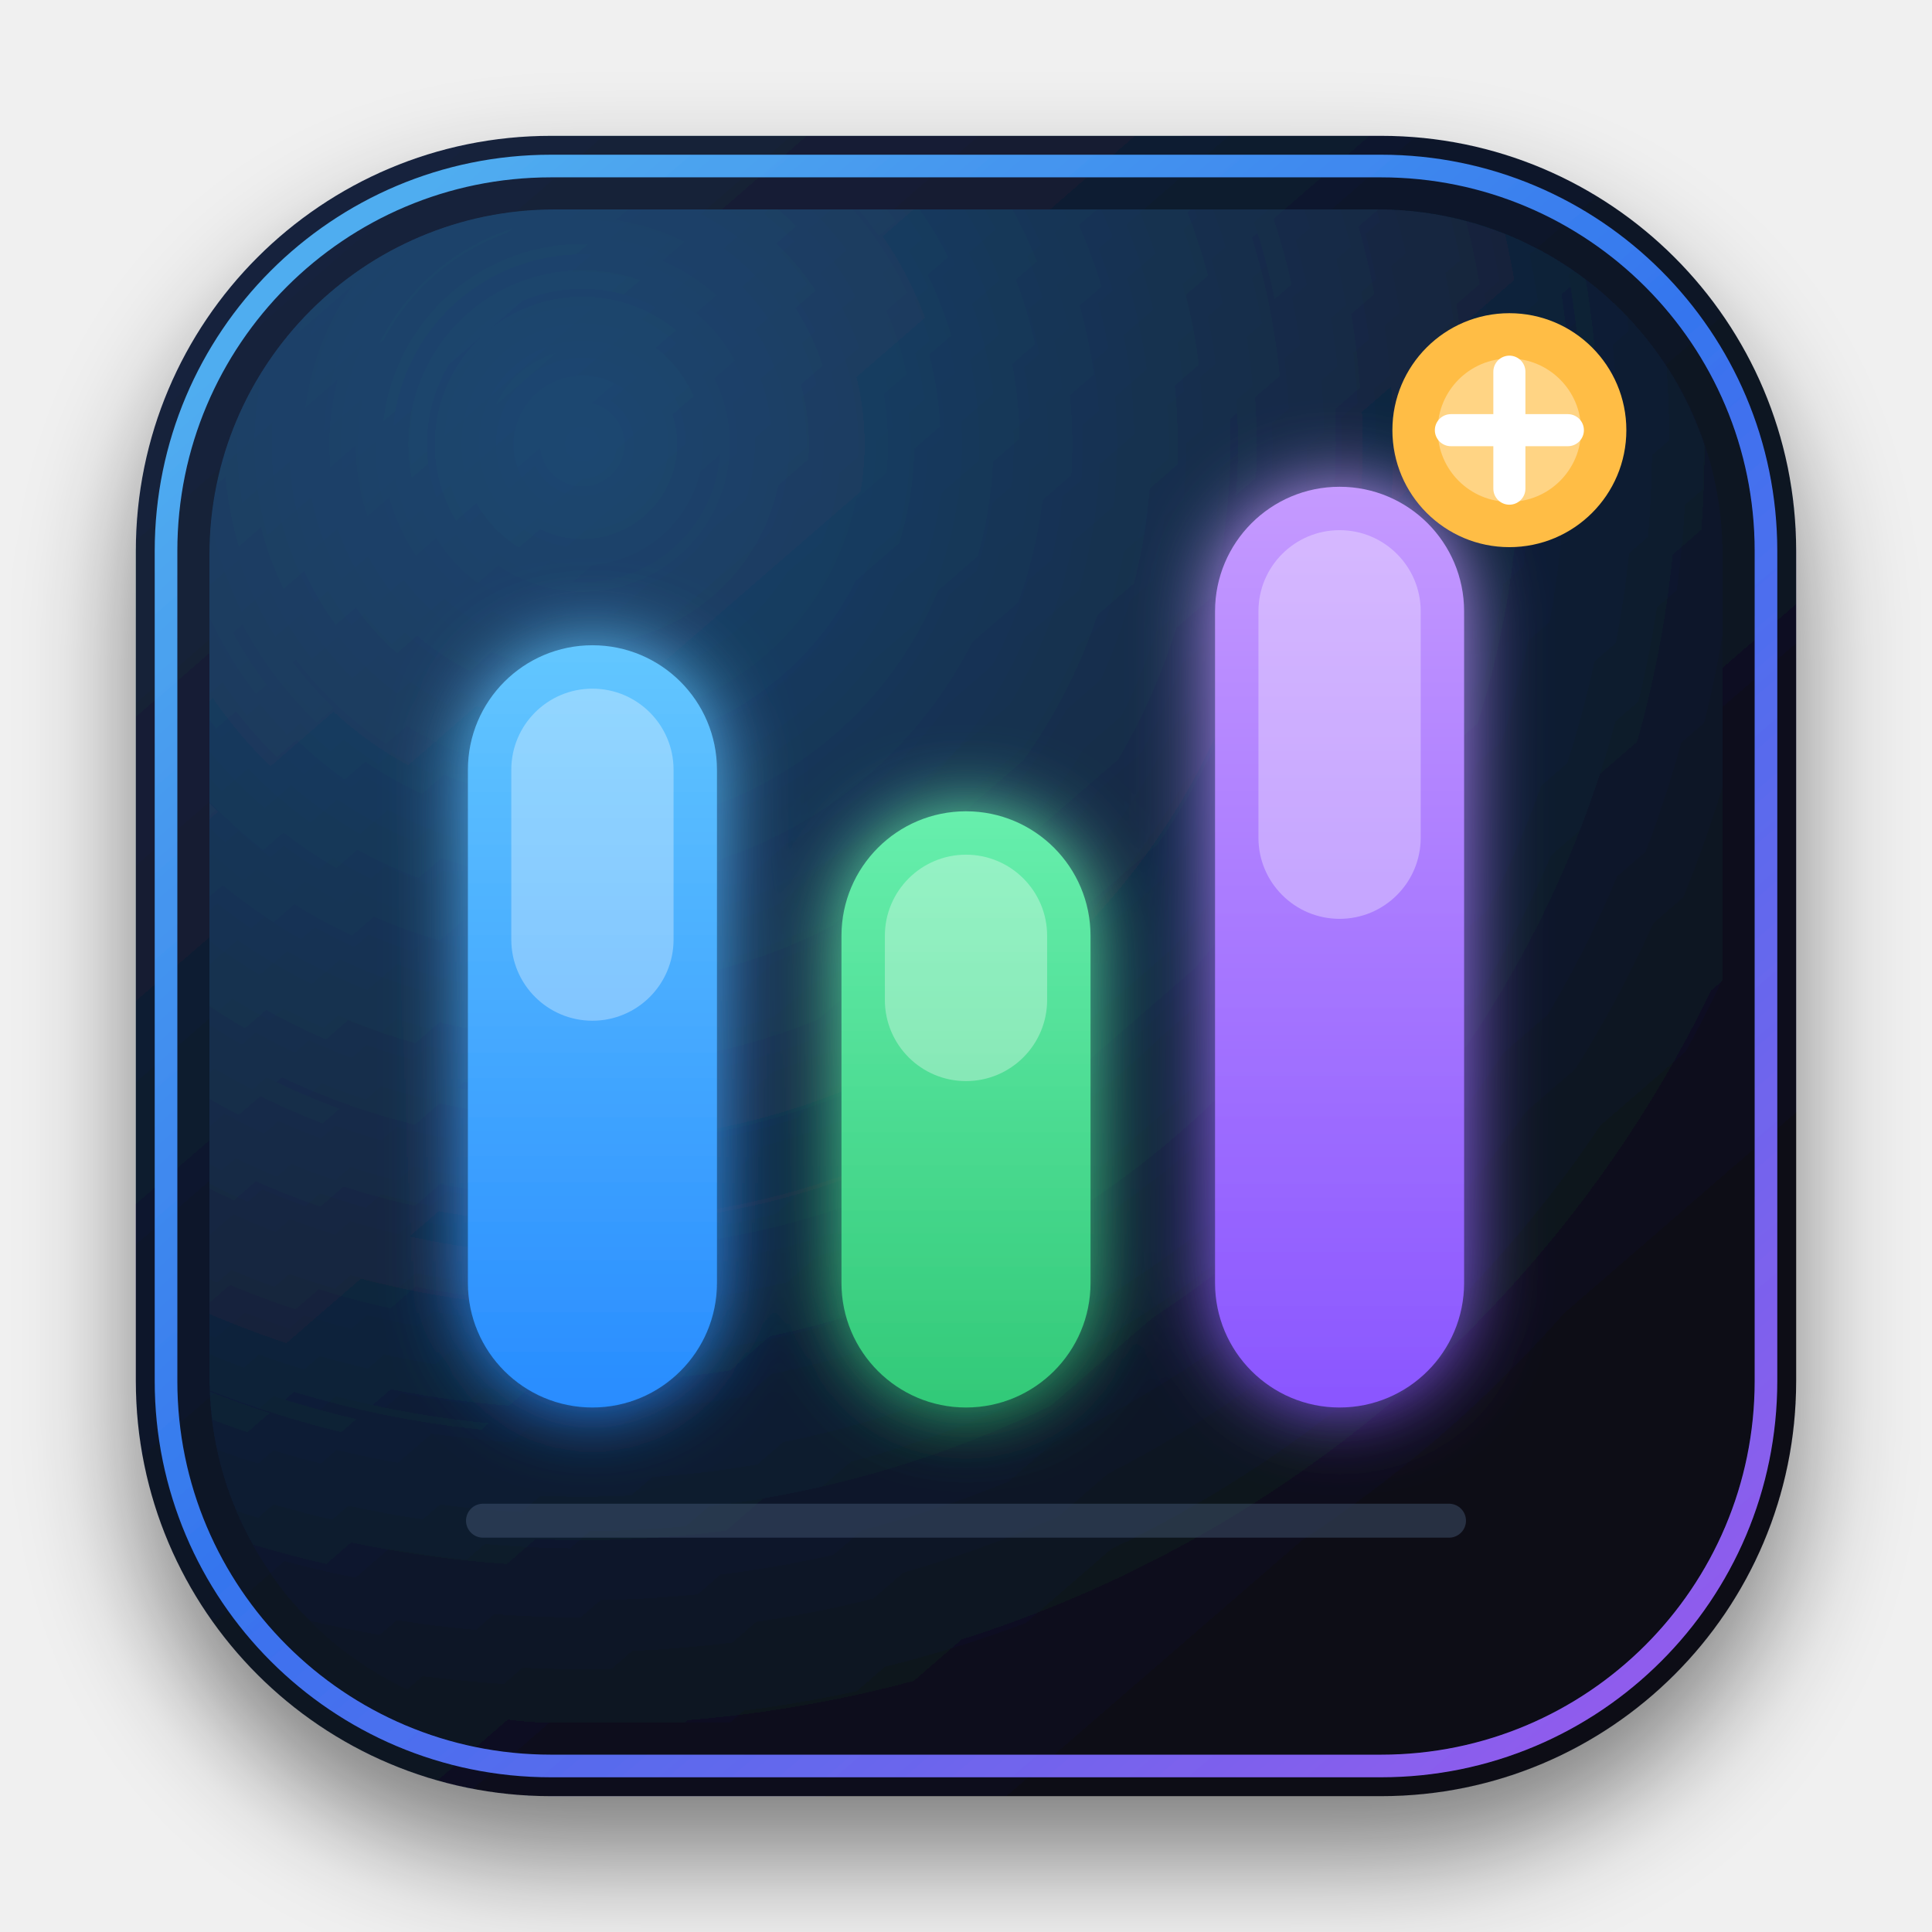
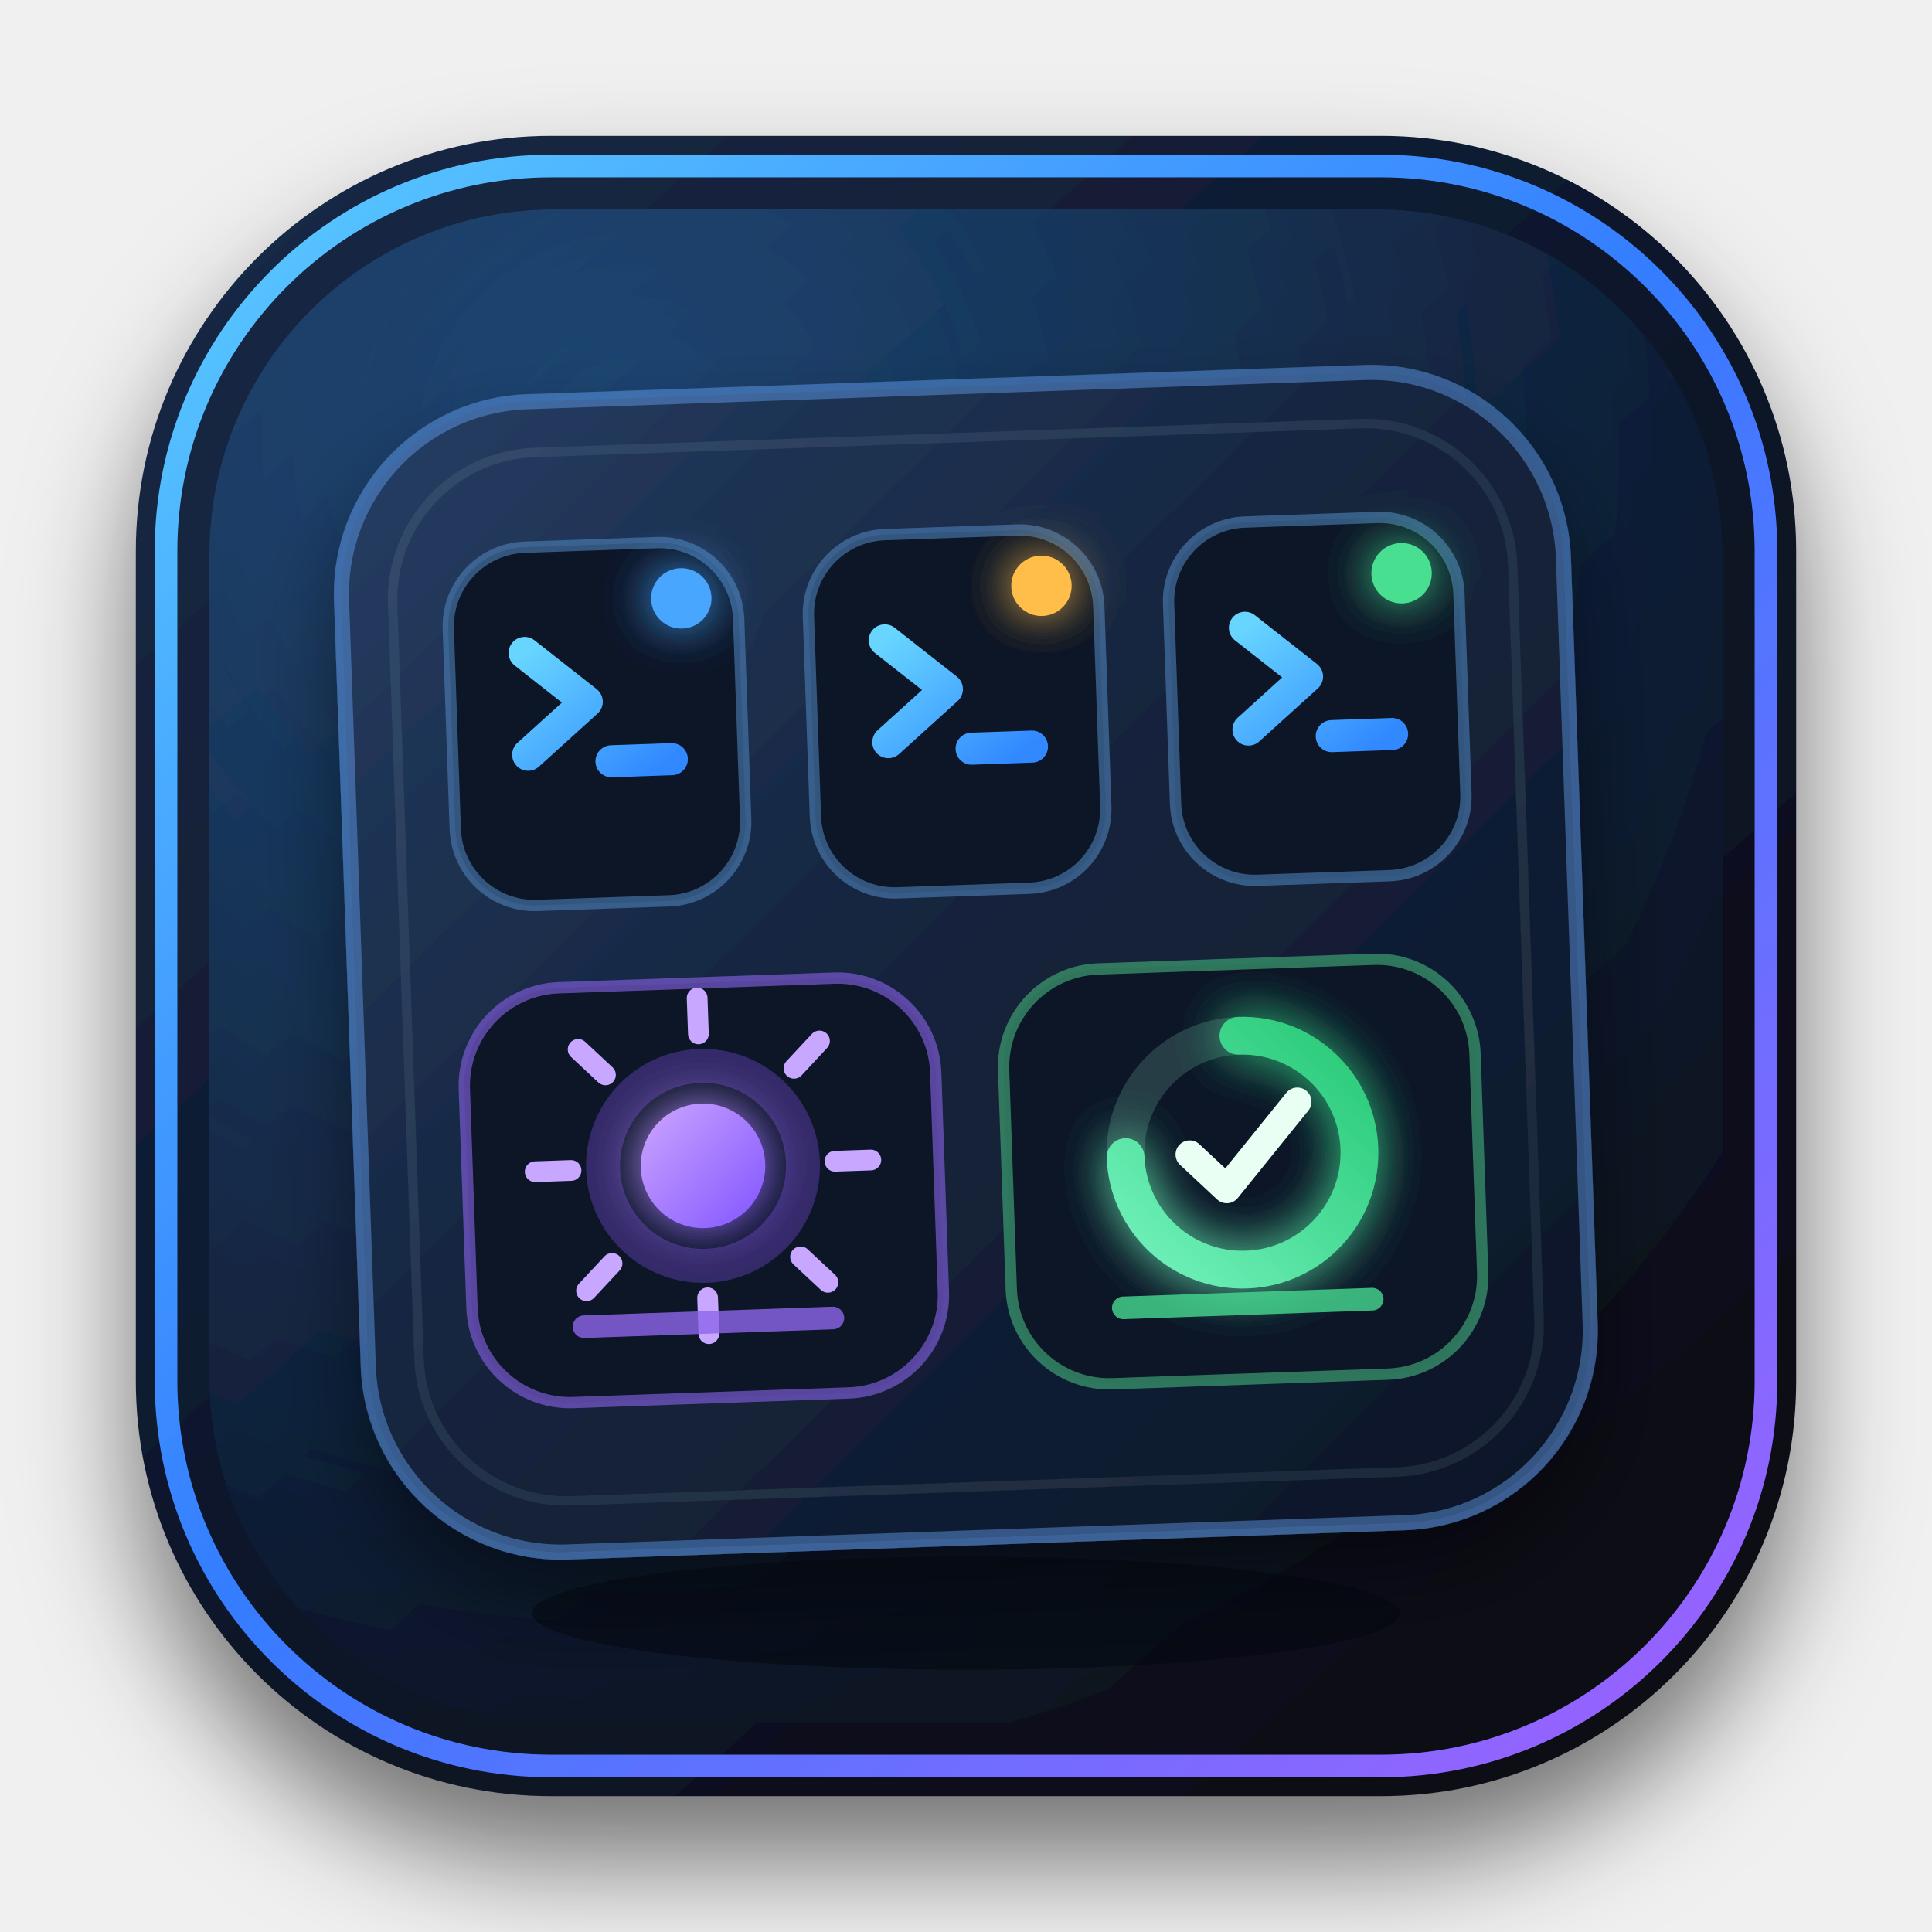
<svg xmlns="http://www.w3.org/2000/svg" width="1024" height="1024" viewBox="0 0 1024 1024">
  <defs>
-     <linearGradient id="shell" x1="160" y1="110" x2="870" y2="930" gradientUnits="userSpaceOnUse">
-       <stop stop-color="#17243d" />
-       <stop offset=".48" stop-color="#0c1425" />
+     <linearGradient id="background" x1="130" y1="90" x2="900" y2="950" gradientUnits="userSpaceOnUse">
+       <stop stop-color="#192a46" />
+       <stop offset=".52" stop-color="#0c1527" />
      <stop offset="1" stop-color="#070b13" />
    </linearGradient>
-     <linearGradient id="edge" x1="190" y1="130" x2="850" y2="900" gradientUnits="userSpaceOnUse">
-       <stop stop-color="#55b8ff" />
-       <stop offset=".48" stop-color="#397dff" />
-       <stop offset="1" stop-color="#9a63ff" />
+     <linearGradient id="rim" x1="140" y1="110" x2="890" y2="920" gradientUnits="userSpaceOnUse">
+       <stop stop-color="#56c5ff" />
+       <stop offset=".48" stop-color="#347cff" />
+       <stop offset="1" stop-color="#9b62ff" />
    </linearGradient>
-     <linearGradient id="blue" x1="0" y1="0" x2="0" y2="1">
-       <stop stop-color="#63c7ff" />
-       <stop offset="1" stop-color="#288cff" />
+     <linearGradient id="panel" x1="240" y1="205" x2="790" y2="800" gradientUnits="userSpaceOnUse">
+       <stop stop-color="#243c61" />
+       <stop offset=".5" stop-color="#14233b" />
+       <stop offset="1" stop-color="#0d1728" />
    </linearGradient>
-     <linearGradient id="green" x1="0" y1="0" x2="0" y2="1">
-       <stop stop-color="#67efad" />
-       <stop offset="1" stop-color="#32c978" />
+     <linearGradient id="taskBlue" x1="0" y1="0" x2="1" y2="1">
+       <stop stop-color="#67d5ff" />
+       <stop offset="1" stop-color="#3188ff" />
    </linearGradient>
-     <linearGradient id="violet" x1="0" y1="0" x2="0" y2="1">
-       <stop stop-color="#c59aff" />
-       <stop offset="1" stop-color="#8a56ff" />
+     <linearGradient id="effort" x1="0" y1="0" x2="1" y2="1">
+       <stop stop-color="#cda6ff" />
+       <stop offset="1" stop-color="#8154ff" />
    </linearGradient>
-     <radialGradient id="glow" cx=".25" cy=".16" r=".86">
-       <stop stop-color="#35a7ff" stop-opacity=".30" />
-       <stop offset="1" stop-color="#35a7ff" stop-opacity="0" />
+     <linearGradient id="usage" x1="0" y1="0" x2="1" y2="1">
+       <stop stop-color="#72f2bc" />
+       <stop offset="1" stop-color="#28c977" />
+     </linearGradient>
+     <radialGradient id="glow" cx=".28" cy=".16" r=".9">
+       <stop stop-color="#329eff" stop-opacity=".28" />
+       <stop offset="1" stop-color="#329eff" stop-opacity="0" />
    </radialGradient>
-     <filter id="shadow" x="-30%" y="-30%" width="160%" height="180%">
-       <feDropShadow dx="0" dy="32" stdDeviation="30" flood-color="#000" flood-opacity=".48" />
+     <filter id="shellShadow" x="-30%" y="-30%" width="160%" height="180%">
+       <feDropShadow dx="0" dy="34" stdDeviation="30" flood-color="#000" flood-opacity=".52" />
    </filter>
-     <filter id="barGlow" x="-80%" y="-30%" width="260%" height="160%">
-       <feGaussianBlur stdDeviation="20" result="blur" />
+     <filter id="panelShadow" x="-35%" y="-35%" width="170%" height="190%">
+       <feDropShadow dx="0" dy="24" stdDeviation="22" flood-color="#000" flood-opacity=".48" />
+     </filter>
+     <filter id="softGlow" x="-80%" y="-80%" width="260%" height="260%">
+       <feGaussianBlur stdDeviation="13" result="blur" />
      <feMerge>
        <feMergeNode in="blur" />
        <feMergeNode in="SourceGraphic" />
      </feMerge>
    </filter>
  </defs>
-   <g filter="url(#shadow)">
-     <rect x="72" y="72" width="880" height="880" rx="220" fill="url(#shell)" />
-     <rect x="88" y="88" width="848" height="848" rx="204" fill="none" stroke="url(#edge)" stroke-width="12" opacity=".92" />
+   <g filter="url(#shellShadow)">
+     <rect x="72" y="72" width="880" height="880" rx="220" fill="url(#background)" />
+     <rect x="88" y="88" width="848" height="848" rx="204" fill="none" stroke="url(#rim)" stroke-width="12" />
    <rect x="111" y="111" width="802" height="802" rx="183" fill="url(#glow)" />
  </g>
-   <g filter="url(#barGlow)">
-     <rect x="248" y="342" width="132" height="404" rx="66" fill="url(#blue)" />
-     <rect x="446" y="430" width="132" height="316" rx="66" fill="url(#green)" />
-     <rect x="644" y="258" width="132" height="488" rx="66" fill="url(#violet)" />
+   <g filter="url(#panelShadow)" transform="rotate(-2 512 512)">
+     <rect x="188" y="205" width="648" height="610" rx="102" fill="url(#panel)" stroke="#6aa9ff" stroke-opacity=".42" stroke-width="8" />
+     <rect x="215" y="232" width="594" height="556" rx="78" fill="none" stroke="#d9edff" stroke-opacity=".08" stroke-width="5" />
+     <g>
+       <rect x="244" y="282" width="154" height="190" rx="42" fill="#0b1526" stroke="#4d7eb5" stroke-opacity=".62" stroke-width="6" />
+       <rect x="435" y="282" width="154" height="190" rx="42" fill="#0b1526" stroke="#4d7eb5" stroke-opacity=".62" stroke-width="6" />
+       <rect x="626" y="282" width="154" height="190" rx="42" fill="#0b1526" stroke="#4d7eb5" stroke-opacity=".62" stroke-width="6" />
+       <path d="M284 338l32 27-32 27M328 397h32" fill="none" stroke="url(#taskBlue)" stroke-width="17" stroke-linecap="round" stroke-linejoin="round" />
+       <path d="M475 338l32 27-32 27M519 397h32" fill="none" stroke="url(#taskBlue)" stroke-width="17" stroke-linecap="round" stroke-linejoin="round" />
+       <path d="M666 338l32 27-32 27M710 397h32" fill="none" stroke="url(#taskBlue)" stroke-width="17" stroke-linecap="round" stroke-linejoin="round" />
+       <circle cx="368" cy="312" r="16" fill="#48a6ff" filter="url(#softGlow)" />
+       <circle cx="559" cy="312" r="16" fill="#ffbd4a" filter="url(#softGlow)" />
+       <circle cx="750" cy="312" r="16" fill="#49df91" filter="url(#softGlow)" />
+     </g>
+     <g>
+       <rect x="244" y="516" width="250" height="220" rx="52" fill="#0b1526" stroke="#795bd2" stroke-opacity=".7" stroke-width="6" />
+       <circle cx="369" cy="613" r="53" fill="none" stroke="#6844bd" stroke-width="18" opacity=".44" />
+       <circle cx="369" cy="613" r="33" fill="url(#effort)" filter="url(#softGlow)" />
+       <path d="M369 543v-19M369 702v-19M299 613h-19M458 613h-19M319 563l-14-14M433 677l-14-14M419 563l14-14M305 677l14-14" stroke="#c7a7ff" stroke-width="11" stroke-linecap="round" />
+       <rect x="297" y="690" width="144" height="12" rx="6" fill="#8d67eb" opacity=".8" />
+     </g>
+     <g>
+       <rect x="530" y="516" width="250" height="220" rx="52" fill="#0b1526" stroke="#3d9e73" stroke-opacity=".7" stroke-width="6" />
+       <circle cx="655" cy="616" r="62" fill="none" stroke="#263d45" stroke-width="20" />
+       <circle cx="655" cy="616" r="62" fill="none" stroke="url(#usage)" stroke-width="20" stroke-linecap="round" stroke-dasharray="292 390" transform="rotate(-90 655 616)" filter="url(#softGlow)" />
+       <path d="M627 616l19 19 39-45" fill="none" stroke="#eafff4" stroke-width="15" stroke-linecap="round" stroke-linejoin="round" />
+       <rect x="583" y="690" width="144" height="12" rx="6" fill="#46d990" opacity=".8" />
+     </g>
  </g>
-   <g opacity=".32" fill="#fff">
-     <rect x="271" y="365" width="86" height="176" rx="43" />
-     <rect x="469" y="453" width="86" height="120" rx="43" />
-     <rect x="667" y="281" width="86" height="206" rx="43" />
-   </g>
-   <circle cx="800" cy="228" r="62" fill="#ffbd45" />
-   <circle cx="800" cy="228" r="38" fill="#fff" opacity=".34" />
-   <path d="M800 197v62M769 228h62" stroke="#fff" stroke-width="17" stroke-linecap="round" />
-   <path d="M256 806h512" stroke="#4b5f7f" stroke-width="18" stroke-linecap="round" opacity=".42" />
+   <ellipse cx="512" cy="855" rx="230" ry="30" fill="#02050b" opacity=".5" />
</svg>
